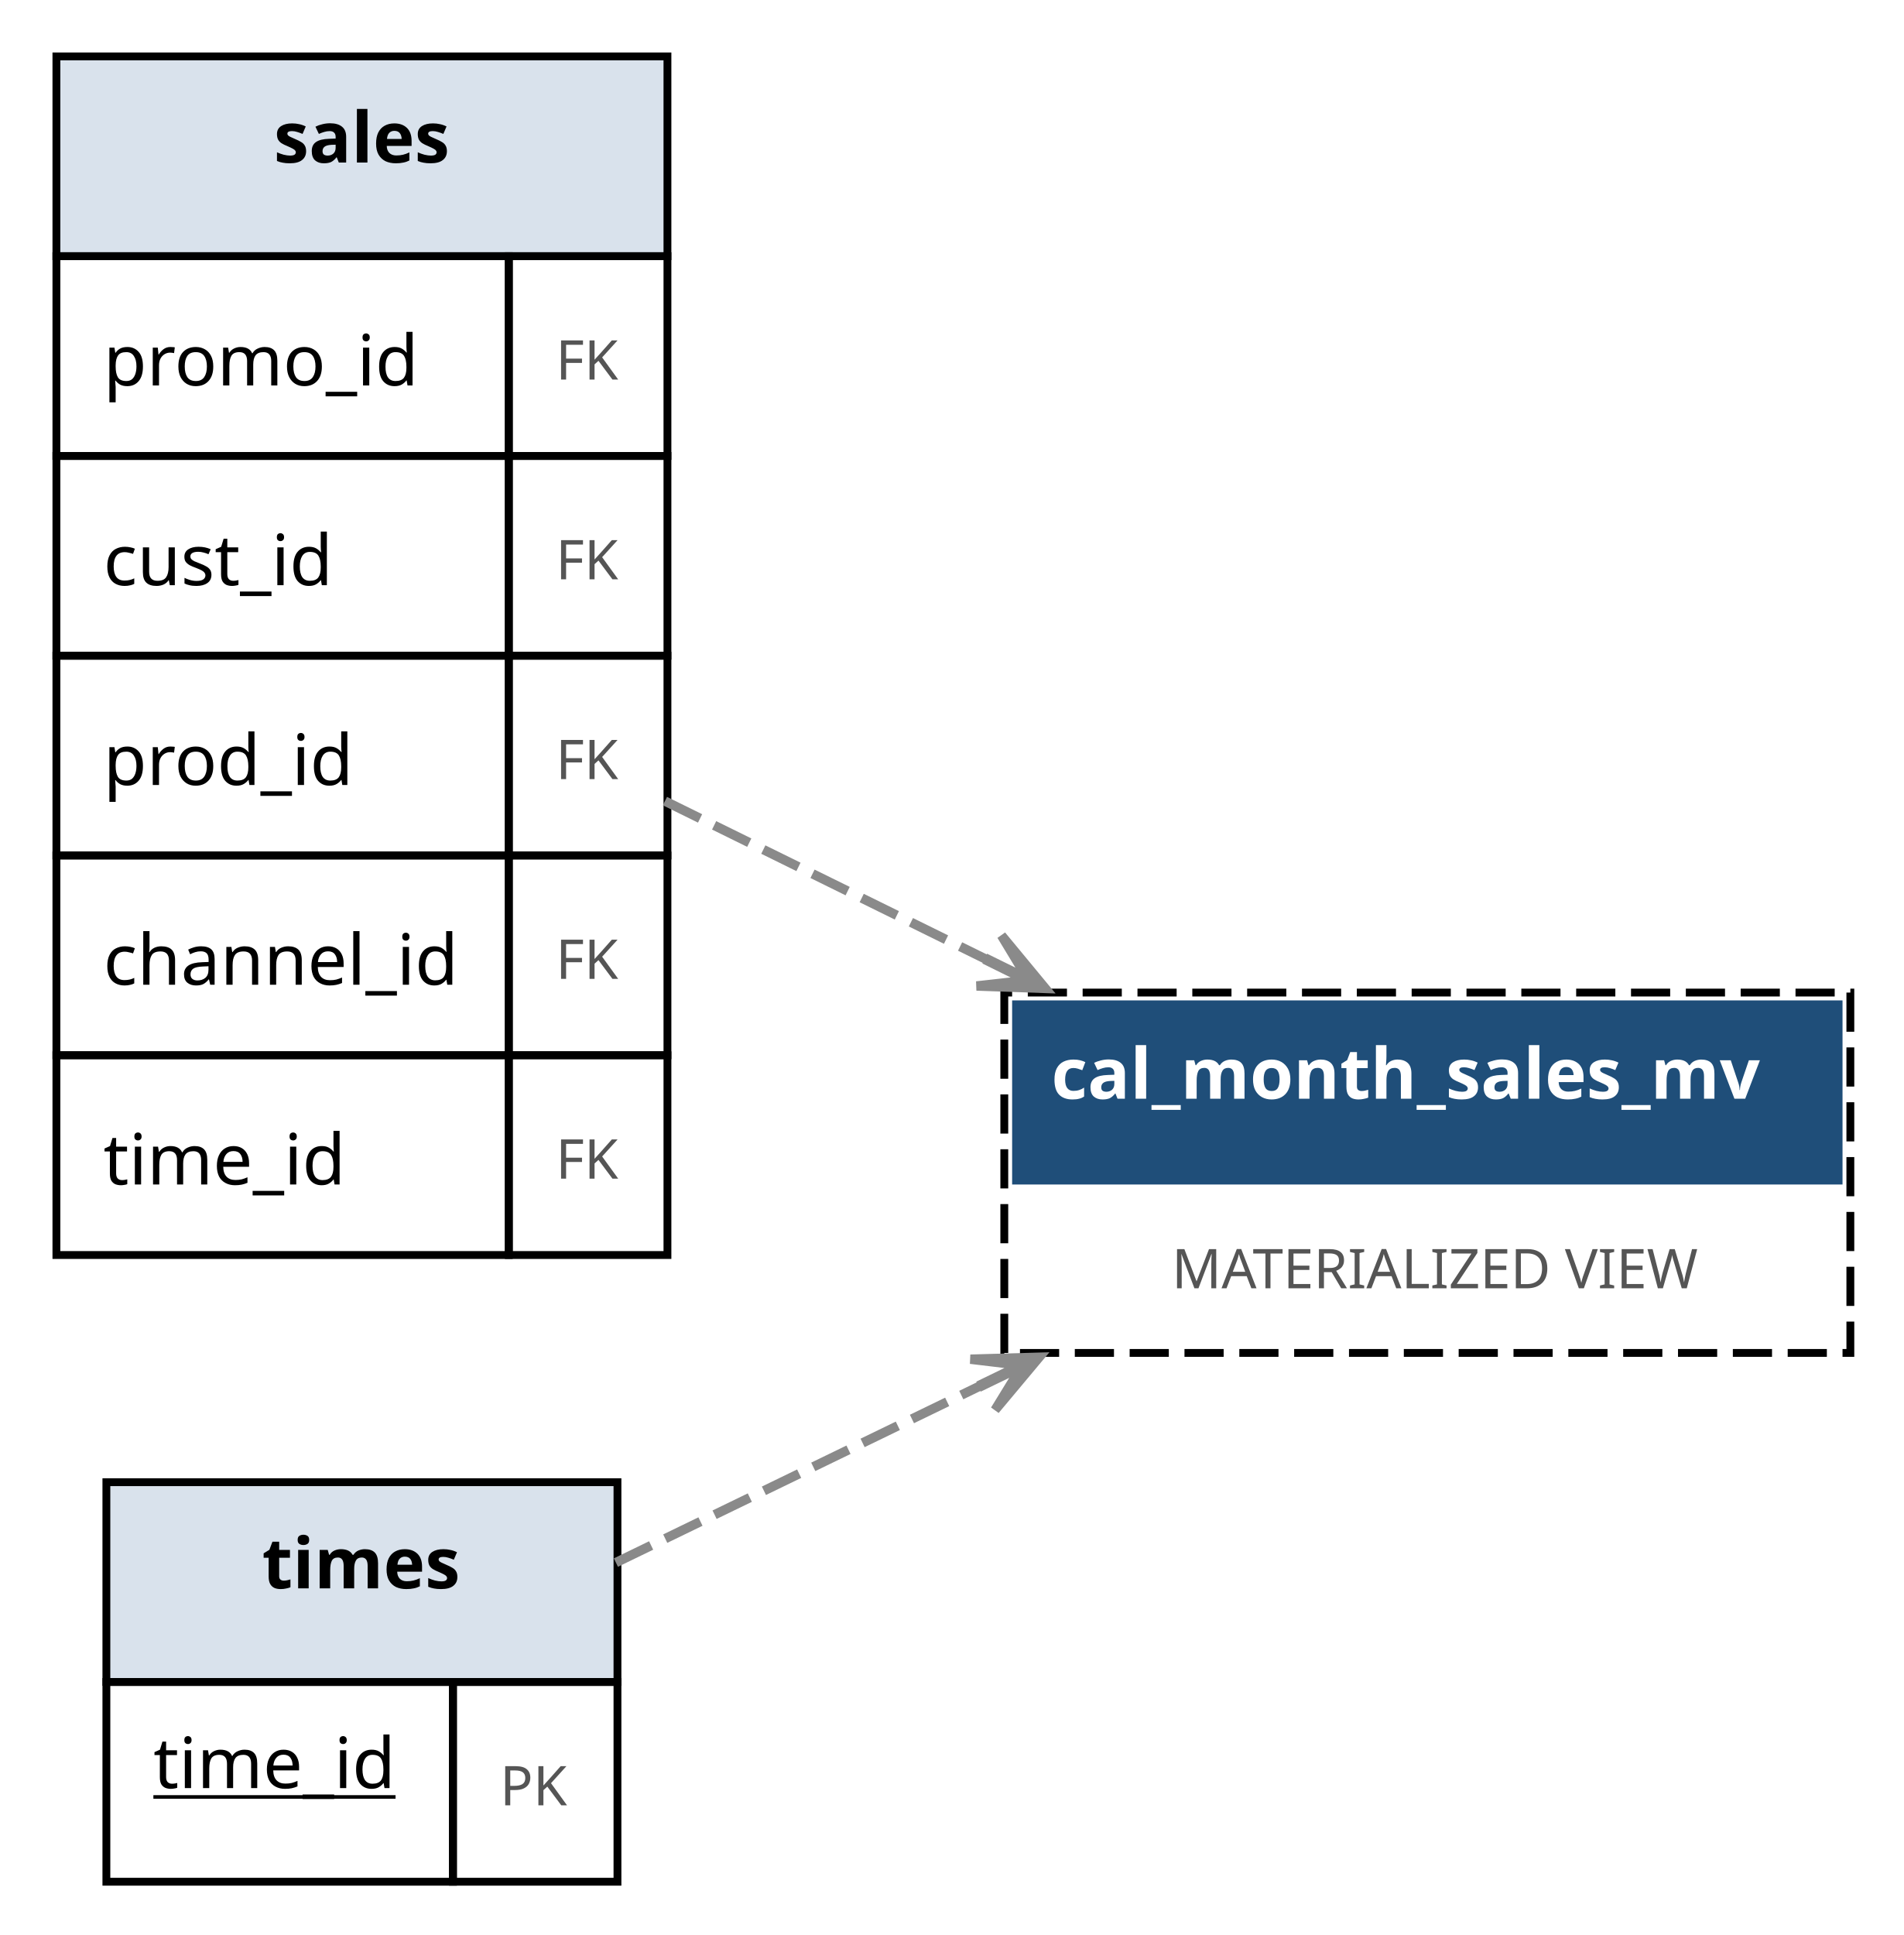
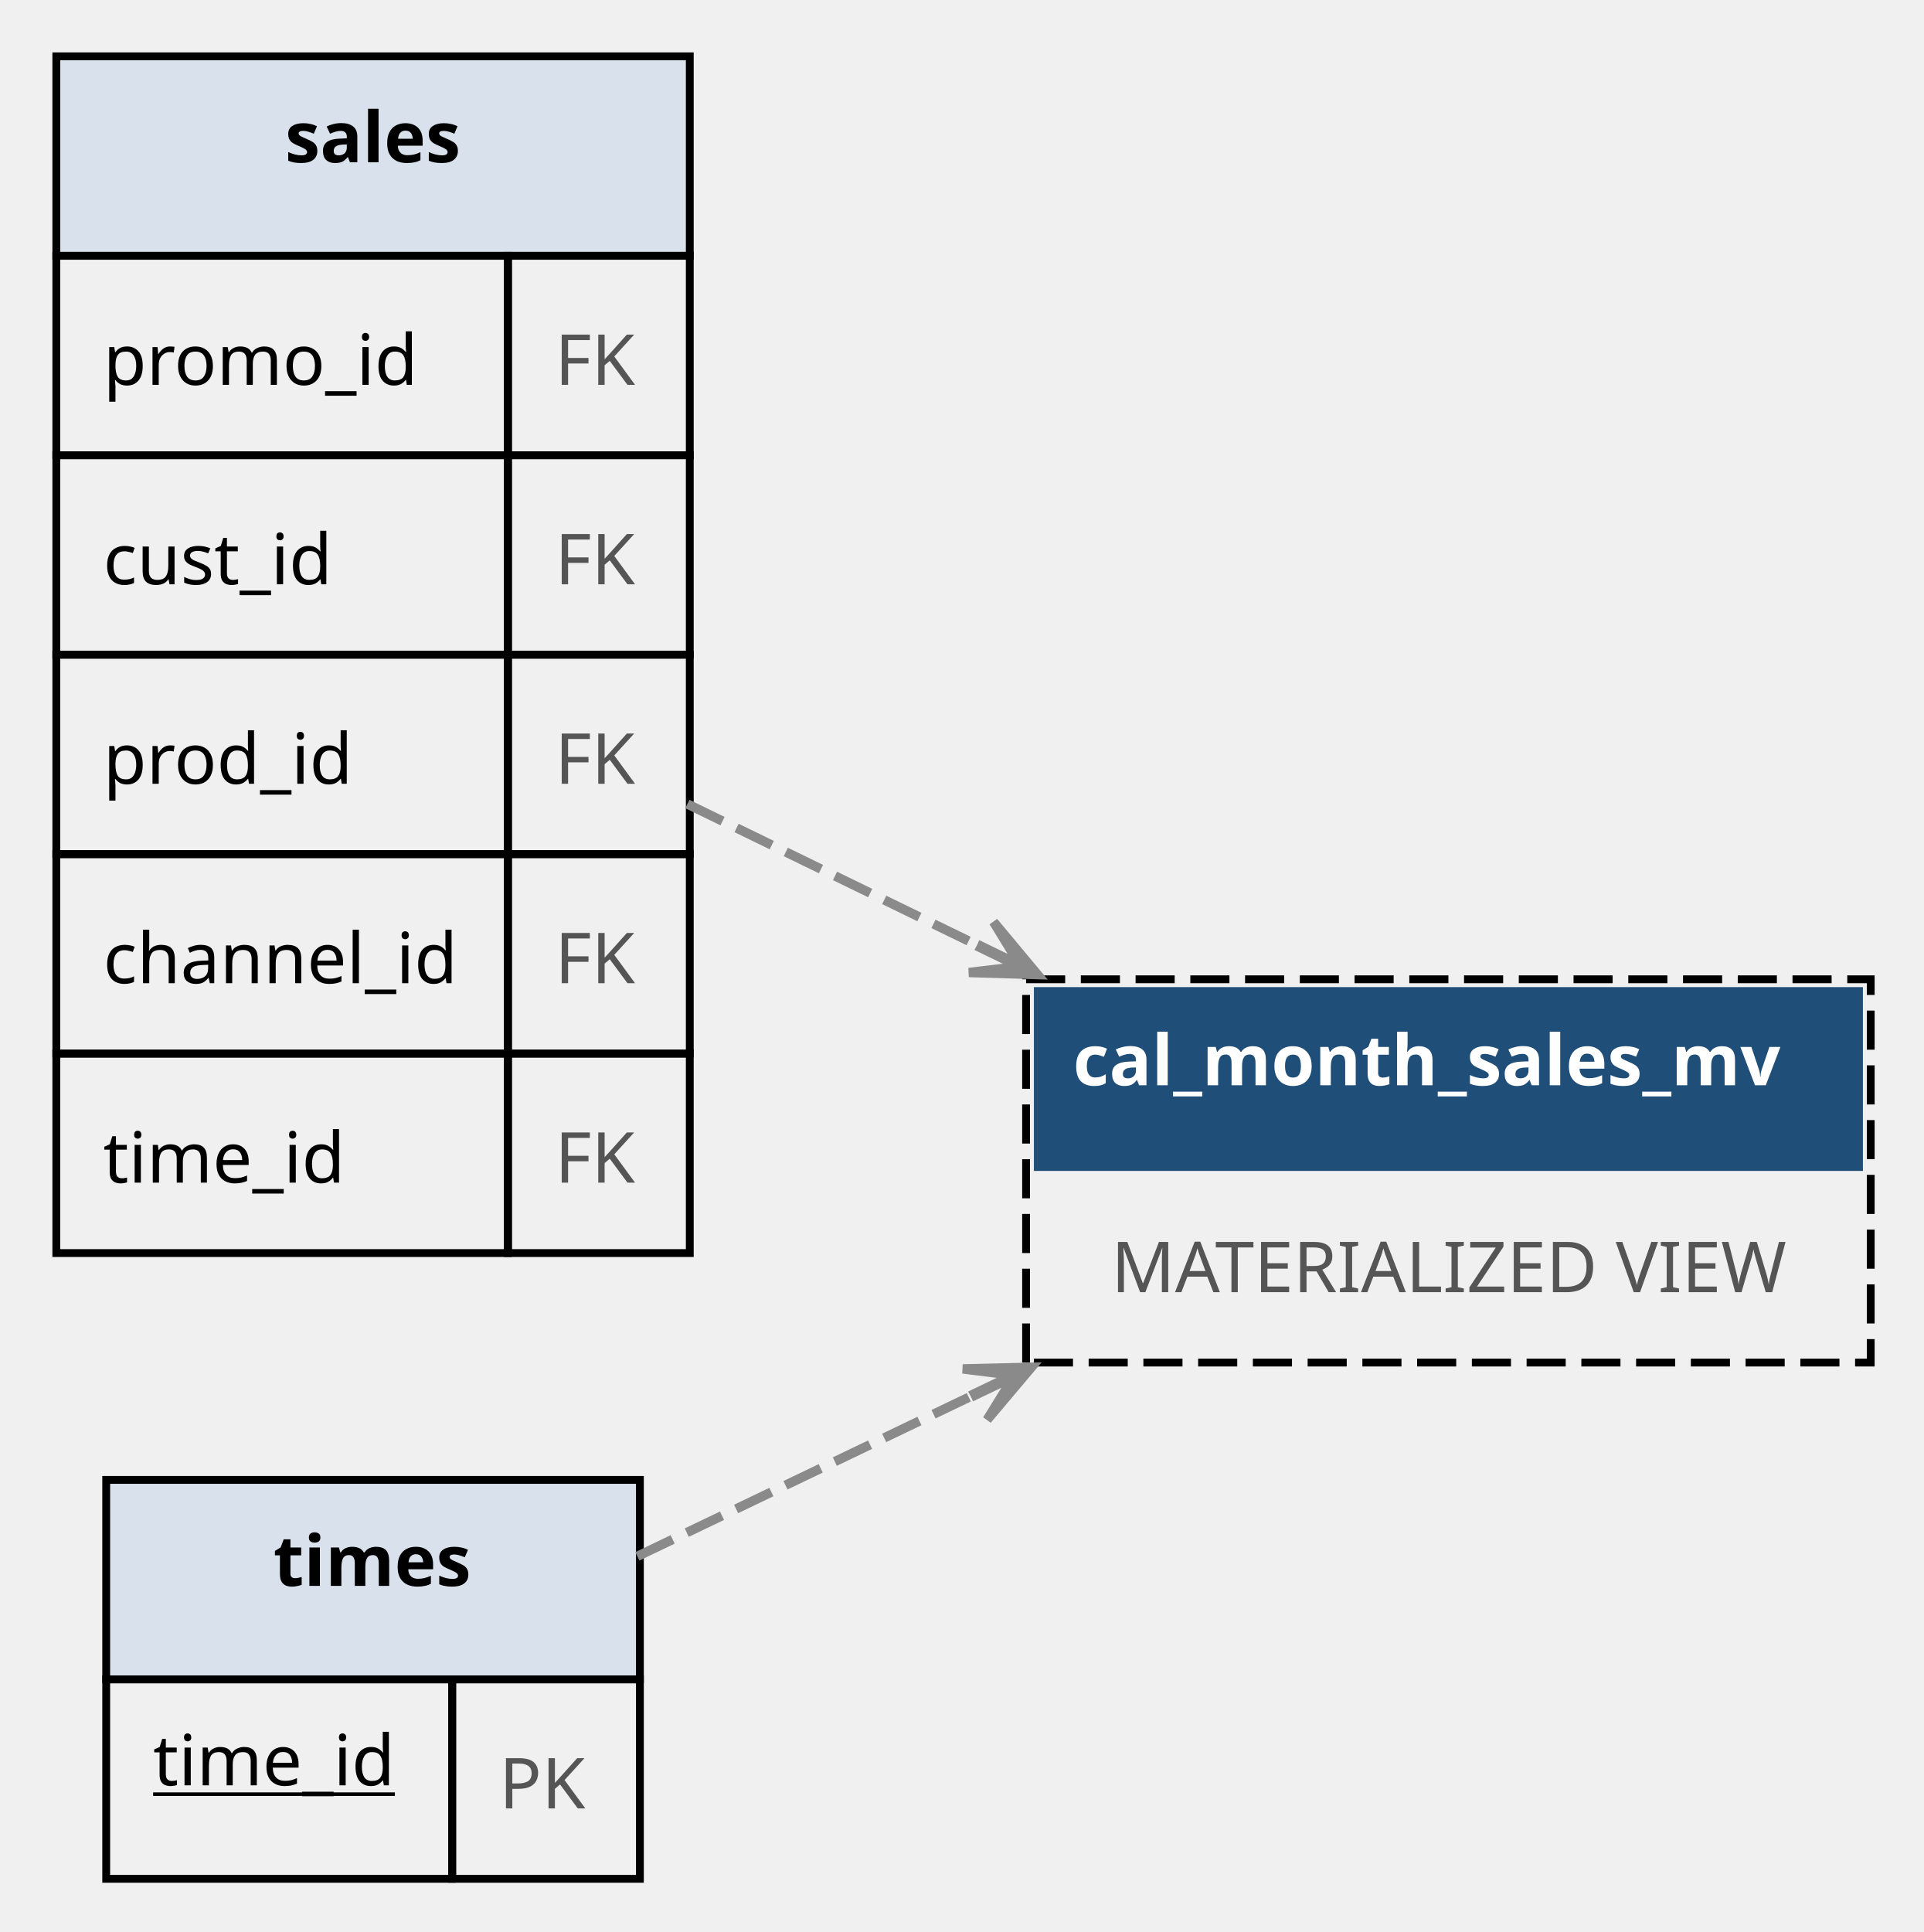
- <svg xmlns="http://www.w3.org/2000/svg" width="243pt" height="247pt" viewBox="0.00 0.00 243.00 247.00">
+ <svg xmlns="http://www.w3.org/2000/svg" width="246pt" height="247pt" viewBox="0.00 0.00 246.00 247.00">
  <g id="graph0" class="graph" transform="scale(1 1) rotate(0) translate(7.2 240.2)">
-     <polygon fill="white" stroke="none" points="-7.2,7.2 -7.2,-240.2 236.2,-240.2 236.2,7.2 -7.2,7.2" />
    <g id="node1" class="node">
-       <polygon fill="none" stroke="#000000" stroke-dasharray="5,2" points="121,-67.5 121,-113.5 229,-113.5 229,-67.5 121,-67.5" />
-       <polygon fill="#1f4e79" stroke="none" stroke-dasharray="5,2" points="122,-89 122,-112.5 228,-112.5 228,-89 122,-89" />
-       <text xml:space="preserve" text-anchor="start" x="127" y="-99.95" font-family="Noto Sans KR" font-weight="bold" font-size="9.00" fill="#ffffff">cal_month_sales_mv</text>
-       <text xml:space="preserve" text-anchor="start" x="142.38" y="-75.75" font-family="Noto Sans KR" font-size="7.00" fill="#555555">MATERIALIZED VIEW</text>
+       <polygon fill="none" stroke="#000000" stroke-dasharray="5,2" points="124,-66 124,-115 232,-115 232,-66 124,-66" />
+       <polygon fill="#1f4e79" stroke="none" stroke-dasharray="5,2" points="125,-90.5 125,-114 231,-114 231,-90.5 125,-90.5" />
+       <text xml:space="preserve" text-anchor="start" x="130" y="-101.45" font-family="Noto Sans KR" font-weight="bold" font-size="9.00" fill="#ffffff">cal_month_sales_mv</text>
+       <text xml:space="preserve" text-anchor="start" x="134.88" y="-75" font-family="Noto Sans KR" font-size="9.00" fill="#555555">MATERIALIZED VIEW</text>
    </g>
    <g id="node2" class="node">
-       <polygon fill="#d9e2ec" stroke="none" points="0,-207.5 0,-233 78,-233 78,-207.5 0,-207.5" />
-       <polygon fill="none" stroke="#000000" points="0,-207.5 0,-233 78,-233 78,-207.5 0,-207.5" />
-       <text xml:space="preserve" text-anchor="start" x="27.75" y="-219.45" font-family="Noto Sans KR" font-weight="bold" font-size="9.00" fill="#000000">sales</text>
+       <polygon fill="#d9e2ec" stroke="none" points="0,-207.5 0,-233 81,-233 81,-207.5 0,-207.5" />
+       <polygon fill="none" stroke="#000000" points="0,-207.5 0,-233 81,-233 81,-207.5 0,-207.5" />
+       <text xml:space="preserve" text-anchor="start" x="29.25" y="-219.45" font-family="Noto Sans KR" font-weight="bold" font-size="9.00" fill="#000000">sales</text>
      <polygon fill="none" stroke="#000000" points="0,-182 0,-207.5 57.75,-207.5 57.75,-182 0,-182" />
      <text xml:space="preserve" text-anchor="start" x="6" y="-191" font-family="Noto Sans KR" font-size="9.00">promo_id</text>
-       <polygon fill="none" stroke="#000000" points="57.75,-182 57.75,-207.5 78,-207.5 78,-182 57.75,-182" />
-       <text xml:space="preserve" text-anchor="start" x="63.75" y="-191.75" font-family="Noto Sans KR" font-size="7.00" fill="#555555">FK</text>
+       <polygon fill="none" stroke="#000000" points="57.75,-182 57.75,-207.5 81,-207.5 81,-182 57.75,-182" />
+       <text xml:space="preserve" text-anchor="start" x="63.75" y="-191" font-family="Noto Sans KR" font-size="9.00" fill="#555555">FK</text>
      <polygon fill="none" stroke="#000000" points="0,-156.5 0,-182 57.75,-182 57.75,-156.5 0,-156.5" />
      <text xml:space="preserve" text-anchor="start" x="6" y="-165.5" font-family="Noto Sans KR" font-size="9.00">cust_id</text>
-       <polygon fill="none" stroke="#000000" points="57.75,-156.5 57.75,-182 78,-182 78,-156.5 57.75,-156.5" />
-       <text xml:space="preserve" text-anchor="start" x="63.75" y="-166.25" font-family="Noto Sans KR" font-size="7.00" fill="#555555">FK</text>
+       <polygon fill="none" stroke="#000000" points="57.75,-156.5 57.75,-182 81,-182 81,-156.5 57.75,-156.5" />
+       <text xml:space="preserve" text-anchor="start" x="63.75" y="-165.5" font-family="Noto Sans KR" font-size="9.00" fill="#555555">FK</text>
      <polygon fill="none" stroke="#000000" points="0,-131 0,-156.5 57.75,-156.5 57.75,-131 0,-131" />
      <text xml:space="preserve" text-anchor="start" x="6" y="-140" font-family="Noto Sans KR" font-size="9.00">prod_id</text>
-       <polygon fill="none" stroke="#000000" points="57.75,-131 57.75,-156.5 78,-156.5 78,-131 57.75,-131" />
-       <text xml:space="preserve" text-anchor="start" x="63.75" y="-140.75" font-family="Noto Sans KR" font-size="7.00" fill="#555555">FK</text>
+       <polygon fill="none" stroke="#000000" points="57.75,-131 57.75,-156.5 81,-156.5 81,-131 57.75,-131" />
+       <text xml:space="preserve" text-anchor="start" x="63.75" y="-140" font-family="Noto Sans KR" font-size="9.00" fill="#555555">FK</text>
      <polygon fill="none" stroke="#000000" points="0,-105.5 0,-131 57.75,-131 57.75,-105.5 0,-105.5" />
      <text xml:space="preserve" text-anchor="start" x="6" y="-114.5" font-family="Noto Sans KR" font-size="9.00">channel_id</text>
-       <polygon fill="none" stroke="#000000" points="57.75,-105.5 57.75,-131 78,-131 78,-105.5 57.75,-105.5" />
-       <text xml:space="preserve" text-anchor="start" x="63.75" y="-115.25" font-family="Noto Sans KR" font-size="7.00" fill="#555555">FK</text>
+       <polygon fill="none" stroke="#000000" points="57.75,-105.5 57.75,-131 81,-131 81,-105.5 57.75,-105.5" />
+       <text xml:space="preserve" text-anchor="start" x="63.75" y="-114.5" font-family="Noto Sans KR" font-size="9.00" fill="#555555">FK</text>
      <polygon fill="none" stroke="#000000" points="0,-80 0,-105.5 57.75,-105.5 57.75,-80 0,-80" />
      <text xml:space="preserve" text-anchor="start" x="6" y="-89" font-family="Noto Sans KR" font-size="9.00">time_id</text>
-       <polygon fill="none" stroke="#000000" points="57.75,-80 57.75,-105.5 78,-105.5 78,-80 57.75,-80" />
-       <text xml:space="preserve" text-anchor="start" x="63.75" y="-89.75" font-family="Noto Sans KR" font-size="7.00" fill="#555555">FK</text>
+       <polygon fill="none" stroke="#000000" points="57.75,-80 57.75,-105.5 81,-105.5 81,-80 57.75,-80" />
+       <text xml:space="preserve" text-anchor="start" x="63.75" y="-89" font-family="Noto Sans KR" font-size="9.00" fill="#555555">FK</text>
    </g>
    <g id="edge1" class="edge">
-       <path fill="none" stroke="#8a8a8a" stroke-width="1.2" stroke-dasharray="5,2" d="M77.68,-137.94C90.63,-131.57 105.38,-124.3 119.4,-117.39" />
-       <polygon fill="#8a8a8a" stroke="#8a8a8a" stroke-width="1.2" points="126.23,-114.03 120.64,-120.79 123.99,-115.24 119.09,-117.65 119.05,-117.56 119.01,-117.48 123.91,-115.06 117.46,-114.34 126.23,-114.03" />
+       <path fill="none" stroke="#8a8a8a" stroke-width="1.2" stroke-dasharray="5,2" d="M80.69,-137.41C92.49,-131.66 105.7,-125.23 118.47,-119.01" />
+       <polygon fill="#8a8a8a" stroke="#8a8a8a" stroke-width="1.2" points="125.46,-115.6 119.84,-122.34 123.22,-116.81 118.31,-119.2 118.27,-119.11 118.22,-119.02 123.13,-116.63 116.69,-115.87 125.46,-115.6" />
    </g>
    <g id="node3" class="node">
-       <polygon fill="#d9e2ec" stroke="none" points="6.38,-25.5 6.38,-51 71.62,-51 71.62,-25.5 6.38,-25.5" />
-       <polygon fill="none" stroke="#000000" points="6.38,-25.5 6.38,-51 71.62,-51 71.62,-25.5 6.38,-25.5" />
-       <text xml:space="preserve" text-anchor="start" x="26.25" y="-37.45" font-family="Noto Sans KR" font-weight="bold" font-size="9.00" fill="#000000">times</text>
+       <polygon fill="#d9e2ec" stroke="none" points="6.38,-25.5 6.38,-51 74.62,-51 74.62,-25.5 6.38,-25.5" />
+       <polygon fill="none" stroke="#000000" points="6.38,-25.5 6.38,-51 74.62,-51 74.62,-25.5 6.38,-25.5" />
+       <text xml:space="preserve" text-anchor="start" x="27.75" y="-37.45" font-family="Noto Sans KR" font-weight="bold" font-size="9.00" fill="#000000">times</text>
      <polygon fill="none" stroke="#000000" points="6.38,0 6.38,-25.5 50.62,-25.5 50.62,0 6.38,0" />
      <text xml:space="preserve" text-anchor="start" x="12.38" y="-11.95" font-family="Noto Sans KR" text-decoration="underline" font-size="9.00">time_id</text>
-       <polygon fill="none" stroke="#000000" points="50.62,0 50.62,-25.5 71.62,-25.5 71.62,0 50.62,0" />
-       <text xml:space="preserve" text-anchor="start" x="56.62" y="-9.75" font-family="Noto Sans KR" font-size="7.00" fill="#555555">PK</text>
+       <polygon fill="none" stroke="#000000" points="50.62,0 50.62,-25.5 74.62,-25.5 74.62,0 50.62,0" />
+       <text xml:space="preserve" text-anchor="start" x="56.62" y="-9" font-family="Noto Sans KR" font-size="9.00" fill="#555555">PK</text>
    </g>
    <g id="edge2" class="edge">
-       <path fill="none" stroke="#8a8a8a" stroke-width="1.2" stroke-dasharray="5,2" d="M71.42,-40.74C85.45,-47.55 102.41,-55.77 118.47,-63.56" />
-       <polygon fill="#8a8a8a" stroke="#8a8a8a" stroke-width="1.2" points="125.45,-66.95 116.68,-66.7 123.12,-65.93 118.21,-63.55 118.25,-63.46 118.29,-63.37 123.21,-65.75 119.82,-60.22 125.45,-66.95" />
+       <path fill="none" stroke="#8a8a8a" stroke-width="1.2" stroke-dasharray="5,2" d="M74.3,-41.23C87.39,-47.51 102.87,-54.94 117.78,-62.09" />
+       <polygon fill="#8a8a8a" stroke="#8a8a8a" stroke-width="1.2" points="124.68,-65.4 115.91,-65.19 122.35,-64.39 117.42,-62.03 117.47,-61.94 117.51,-61.85 122.43,-64.21 119.02,-58.69 124.68,-65.4" />
    </g>
  </g>
</svg>
